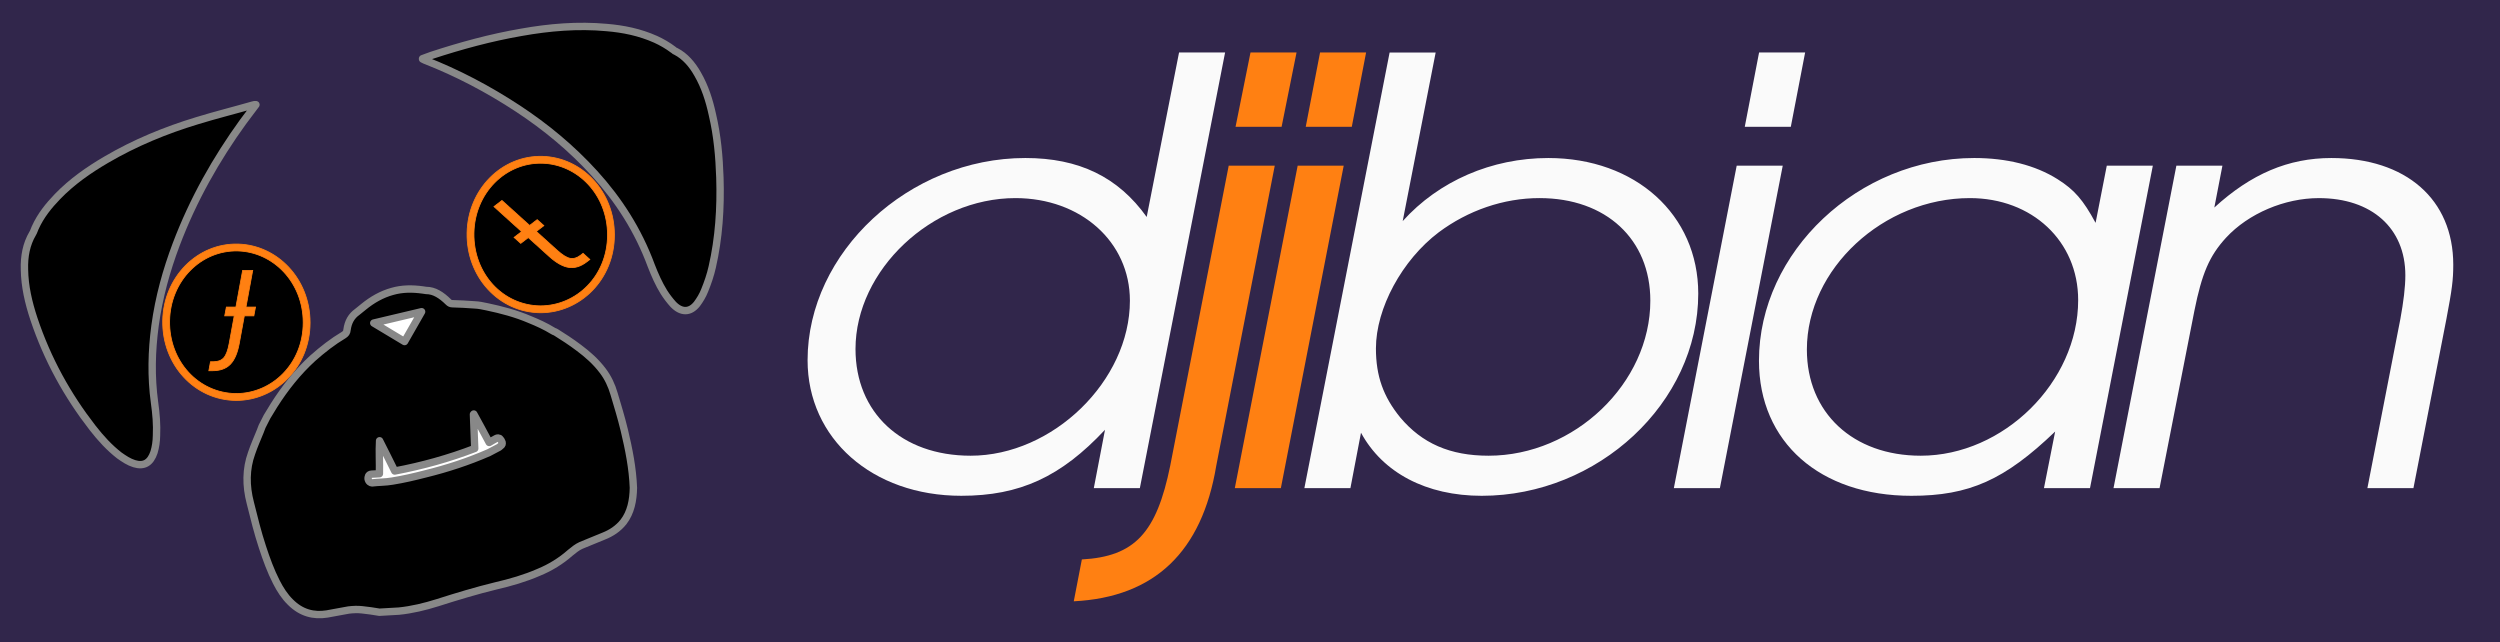
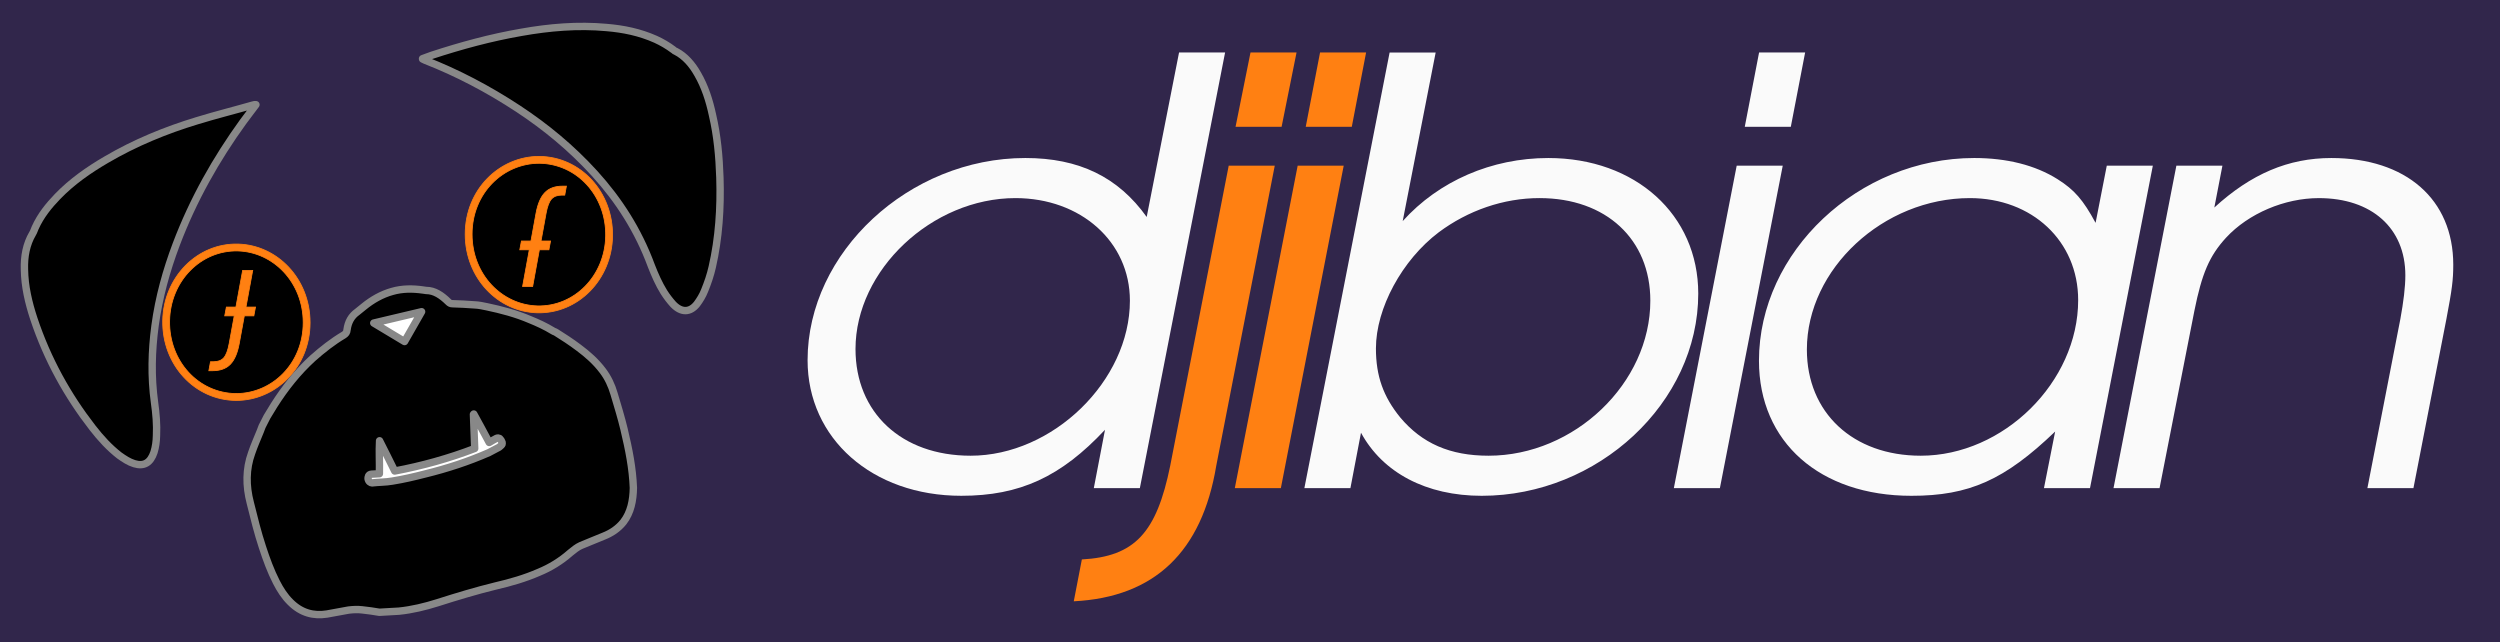
<svg xmlns="http://www.w3.org/2000/svg" width="234" height="60" viewBox="0 0 61.913 15.875" version="1.1" id="svg2378" xml:space="preserve">
  <defs id="defs2375">
    <linearGradient id="linearGradient3578">
      <stop style="stop-color:#da2a2a;stop-opacity:1;" offset="0" id="stop3576" />
    </linearGradient>
    <linearGradient id="linearGradient3550">
      <stop style="stop-color:#1a1a37;stop-opacity:0;" offset="0" id="stop3548" />
    </linearGradient>
  </defs>
  <g id="layer1">
    <g id="g24160-9" transform="matrix(-0.465892,0,0.04571482,-0.5582652,39.99088,30.06317)" style="fill:#ffffff;stroke:none;stroke-opacity:0.985">
      <path style="font-style:italic;font-size:23.707px;line-height:1;font-family:'TeX Gyre Adventor';-inkscape-font-specification:'TeX Gyre Adventor, Italic';letter-spacing:-1.197px;word-spacing:0px;stroke-width:0.137" d="m 95.376,80.499 h 2.338 l -1.563,8.057 h 2.211 l -0.382,1.922 h -2.211 l -1.181,6.1 q -0.614,3.125 -2.072,4.538 -1.459,1.412 -4.086,1.412 H 87.539 l 0.382,-1.968 h 0.729 q 1.551,0 2.361,-0.868 0.799,-0.868 1.239,-3.114 l 1.181,-6.1 h -2.211 l 0.382,-1.922 h 2.211 z" id="text18-3-1" class="st2" transform="scale(1.023625,0.9769199)" aria-label="Ɉ" />
    </g>
    <g id="g6210" transform="matrix(0.2645833,0,0,0.2645833,9.513528,-35.58384)">
      <rect style="fill:#31264b;stroke-width:0.54" id="rect19561" width="285.152" height="83.775" x="-60.276" y="121.885" />
      <g id="text18" style="font-style:italic;font-size:56.688px;line-height:1;font-family:'TeX Gyre Adventor';-inkscape-font-specification:'TeX Gyre Adventor, Italic';letter-spacing:-5.087px;word-spacing:0px;stroke-width:0.327" class="st2" transform="scale(1.027391,0.9733395)" aria-label="djibian">
        <path style="letter-spacing:-5;fill:#fafafa" d="M 76.615,143.222 H 72.42 L 69.472,159.038 c -2.608,-3.855 -6.179,-5.669 -11.054,-5.669 -10.601,0 -19.841,9.07 -19.841,19.444 0,7.54 5.896,13.038 14.002,13.038 5.329,0 9.07,-1.814 13.095,-6.349 l -1.02,5.612 h 4.195 z m -19.104,14.002 c 5.952,0 10.431,4.195 10.431,9.864 0,7.71 -7.029,14.909 -14.512,14.909 -6.292,0 -10.487,-4.138 -10.487,-10.261 0,-7.596 6.973,-14.512 14.569,-14.512 z" id="path1" />
        <path style="letter-spacing:-5;fill:#ff8012" d="m 81.139,154.106 h -4.195 l -5.329,28.854 c -1.247,6.462 -3.231,8.73 -8.05,9.013 l -0.737,4.025 c 7.369,-0.397 11.678,-4.762 12.982,-13.038 z m -3.571,-3.741 h 4.195 l 1.361,-7.143 h -4.195 z m -0.068,34.75 h 4.195 l 5.726,-31.009 h -4.195 z m 6.462,-34.75 h 4.195 l 1.304,-7.143 h -4.195 z" id="path2" />
        <path style="letter-spacing:-5;fill:#fafafa" d="m 83.837,185.115 h 4.195 l 0.964,-5.329 c 1.984,3.855 5.952,6.066 10.998,6.066 10.601,0 19.728,-8.957 19.728,-19.444 0,-7.596 -5.726,-13.038 -13.662,-13.038 -5.159,0 -9.977,2.211 -13.265,6.066 l 3.004,-16.213 H 91.603 Z M 105.265,157.224 c 6.066,0 10.091,3.968 10.091,9.864 0,7.936 -6.916,14.909 -14.739,14.909 -3.515,0 -6.066,-1.19 -8.05,-3.685 -1.531,-1.984 -2.211,-3.968 -2.211,-6.633 0,-3.855 2.381,-8.503 5.726,-11.168 2.664,-2.097 5.896,-3.288 9.184,-3.288 z m 12.233,27.891 h 4.195 l 5.726,-31.009 h -4.195 z m 6.462,-34.75 h 4.195 l 1.304,-7.143 h -4.195 z m 37.176,3.741 h -4.195 l -1.02,5.499 c -1.134,-2.211 -1.927,-3.175 -3.458,-4.195 -2.041,-1.361 -4.648,-2.041 -7.596,-2.041 -10.544,0 -19.614,9.013 -19.614,19.501 0,7.823 5.555,12.982 13.889,12.982 5.272,0 8.503,-1.531 13.095,-6.179 l -1.02,5.442 h 4.195 z m -16.666,3.118 c 5.669,0 9.864,4.138 9.864,9.807 0,7.88 -6.803,14.966 -14.342,14.966 -6.179,0 -10.374,-4.138 -10.374,-10.204 0,-7.766 6.973,-14.569 14.852,-14.569 z m 13.084,27.891 h 4.195 l 3.175,-17.063 c 0.68,-3.571 1.361,-5.272 2.891,-7.029 2.041,-2.324 5.329,-3.798 8.447,-3.798 4.819,0 7.88,2.891 7.88,7.426 0,1.134 -0.17,2.551 -0.454,4.195 l -3.004,16.27 h 4.195 l 3.004,-16.27 c 0.51,-2.834 0.624,-3.741 0.624,-5.215 0,-6.292 -4.308,-10.261 -11.111,-10.261 -3.912,0 -7.313,1.531 -10.657,4.762 l 0.737,-4.025 h -4.195 z" id="path3" />
      </g>
-       <g id="g6256" transform="matrix(0.3839633,0,0,0.3839633,-48.3236,130.9968)">
-         <g id="g16313" style="stroke:#ff8012;stroke-width:0.2;stroke-dasharray:none;stroke-opacity:1">
-           <g id="g21229" transform="matrix(1.17098,0,0,1.17098,-22.43117,-17.41459)" style="stroke:#ff8012;stroke-width:0.171;stroke-dasharray:none;stroke-opacity:1">
-             <path style="color:#000000;fill:#000000;stroke:#ff8012;stroke-width:0.171;stroke-dasharray:none;stroke-opacity:1" d="m 95.804,105.291 c -8.243,-0.076 -14.694,-7.094 -14.55,-15.867 0.143,-8.696 6.881,-15.486 14.98,-15.257 7.741,0.229 14.264,6.866 14.264,15.638 10e-6,8.925 -6.809,15.486 -14.694,15.486 z" id="path21199" />
-             <path style="color:#000000;fill:#ff8012;stroke:#ff8012;stroke-width:0.171;stroke-dasharray:none;stroke-opacity:1" d="m 96.254,73.451 c -8.51,-0.24 -15.567,6.901 -15.717,15.961 -0.149,9.13 6.614,16.516 15.26,16.596 h 0.004 0.004 c 8.282,0 15.408,-6.914 15.408,-16.203 0,-9.128 -6.819,-16.113 -14.957,-16.354 z m -0.041,1.432 c 7.344,0.217 13.568,6.504 13.568,14.922 1e-5,8.559 -6.486,14.768 -13.971,14.771 C 87.971,104.504 81.831,97.851 81.969,89.436 82.106,81.103 88.524,74.666 96.213,74.883 Z" id="path21201" />
-           </g>
-           <path style="font-style:italic;font-size:25.606px;line-height:1;font-family:'TeX Gyre Adventor';-inkscape-font-specification:'TeX Gyre Adventor, Italic';letter-spacing:-1.293px;word-spacing:0px;fill:#ff8012" d="m 93.876,73.001 h 2.526 l -1.688,8.702 h 2.388 l -0.413,2.075 h -2.388 l -1.275,6.589 q -0.663,3.376 -2.238,4.901 -1.575,1.525 -4.413,1.525 h -0.963 l 0.413,-2.125 h 0.788 q 1.675,0 2.551,-0.938 0.863,-0.938 1.338,-3.363 l 1.275,-6.589 h -2.388 l 0.413,-2.075 h 2.388 z" id="text18-3" class="st2" transform="scale(0.9731551,1.027585)" aria-label="Ɉ" />
+       <g id="g16313" style="stroke:#ff8012;stroke-width:0.2;stroke-dasharray:none;stroke-opacity:1" transform="matrix(0.3839633,0,0,0.3839633,-48.3236,130.9968)">
+         <g id="g21229" transform="matrix(1.17098,0,0,1.17098,-22.43117,-17.41459)" style="stroke:#ff8012;stroke-width:0.171;stroke-dasharray:none;stroke-opacity:1">
+           <path style="color:#000000;fill:#000000;stroke:#ff8012;stroke-width:0.171;stroke-dasharray:none;stroke-opacity:1" d="m 95.804,105.291 c -8.243,-0.076 -14.694,-7.094 -14.55,-15.867 0.143,-8.696 6.881,-15.486 14.98,-15.257 7.741,0.229 14.264,6.866 14.264,15.638 10e-6,8.925 -6.809,15.486 -14.694,15.486 z" id="path21199" />
+           <path style="color:#000000;fill:#ff8012;stroke:#ff8012;stroke-width:0.171;stroke-dasharray:none;stroke-opacity:1" d="m 96.254,73.451 c -8.51,-0.24 -15.567,6.901 -15.717,15.961 -0.149,9.13 6.614,16.516 15.26,16.596 h 0.004 0.004 c 8.282,0 15.408,-6.914 15.408,-16.203 0,-9.128 -6.819,-16.113 -14.957,-16.354 z m -0.041,1.432 c 7.344,0.217 13.568,6.504 13.568,14.922 1e-5,8.559 -6.486,14.768 -13.971,14.771 C 87.971,104.504 81.831,97.851 81.969,89.436 82.106,81.103 88.524,74.666 96.213,74.883 Z" id="path21201" />
        </g>
-         <ellipse transform="matrix(0.9761514,-0.2170907,0.2641001,0.9644953,0,0)" class="st0" cx="101.039" cy="117.902" rx="9.09" ry="7.547" id="ellipse4-3" style="fill:#ffffff;stroke-width:0.87" />
-         <ellipse transform="matrix(0.9761514,-0.2170907,0.2641001,0.9644953,0,0)" class="st0" cx="101.568" cy="149.414" rx="29.878" ry="11.95" id="ellipse10-5" style="fill:#ffffff;stroke-width:0.87" />
-         <path d="m 94.601,34.618 c -1.121,1.545 -2.177,2.827 -3.157,4.2 -6.513,9.011 -12.121,18.855 -16.3,29.907 -2.358,6.266 -4.195,12.82 -5.141,19.763 -0.825,6.153 -0.989,12.422 -0.126,18.734 0.379,2.668 0.614,5.418 0.48,8.064 -0.027,1.413 -0.204,2.732 -0.601,4.041 -0.867,2.616 -2.447,3.522 -4.811,2.806 -1.33,-0.409 -2.452,-1.163 -3.65,-2.008 -2.402,-1.868 -4.524,-4.166 -6.509,-6.723 C 48.679,105.546 43.786,96.769 40.465,86.819 39.167,82.876 38.236,78.948 38.174,74.791 c -0.103,-3.186 0.459,-6.168 1.985,-8.757 0.279,-0.43 0.408,-0.955 0.614,-1.389 1.365,-3.037 3.336,-5.43 5.46,-7.64 3.54,-3.654 7.619,-6.49 11.855,-8.966 7.037,-4.127 14.474,-7.177 22.153,-9.51 4.564,-1.402 9.136,-2.537 13.703,-3.851 0.217,-0.08 0.29,-0.076 0.656,-0.061 z" id="path20-3" style="fill:#000000;fill-opacity:1;stroke:#888888;stroke-width:1.8;stroke-linecap:round;stroke-linejoin:round;stroke-miterlimit:4;stroke-dasharray:none;stroke-opacity:1;paint-order:normal" />
-         <path d="m 135.21,23.399 c 0.724,-0.235 1.445,-0.559 2.169,-0.794 7.167,-2.354 14.492,-4.348 21.913,-5.631 6.838,-1.219 13.769,-1.815 20.813,-1.168 4.035,0.344 8.011,1.128 11.945,2.883 1.485,0.68 2.976,1.538 4.326,2.566 0.152,0.183 0.375,0.281 0.598,0.378 2.232,1.153 3.98,3.171 5.3,5.524 1.782,3.079 2.84,6.394 3.614,9.962 1.189,5.088 1.645,10.145 1.811,15.279 0.24,7.435 -0.255,14.751 -1.858,21.756 -0.447,2.014 -1.117,3.931 -1.863,5.757 -0.473,1.218 -1.168,2.338 -1.869,3.281 -1.687,2.14 -3.808,2.14 -5.776,0.114 -0.834,-0.919 -1.599,-1.923 -2.292,-3.012 -1.235,-1.996 -2.183,-4.157 -3.06,-6.403 -3.208,-8.707 -7.982,-16.066 -13.823,-22.496 -5.689,-6.247 -11.927,-11.368 -18.655,-15.802 -7.325,-4.812 -14.842,-8.749 -22.696,-11.815 -0.223,-0.098 -0.372,-0.192 -0.595,-0.29 0,0 -0.002,-0.088 -0.002,-0.088 z" id="path22-5" style="fill:#000000;fill-opacity:1;stroke:#888888;stroke-width:1.8;stroke-linecap:round;stroke-linejoin:round;stroke-miterlimit:4;stroke-dasharray:none;stroke-opacity:1;paint-order:normal" />
-         <path d="m 184.375,113.889 c -0.708,-2.942 -1.584,-5.802 -2.463,-8.75 -0.589,-2.054 -1.517,-4.032 -2.774,-5.668 -1.707,-2.271 -3.736,-4.022 -5.843,-5.6 -0.967,-0.742 -1.93,-1.395 -2.893,-2.048 -0.875,-0.561 -1.749,-1.123 -2.624,-1.685 -0.263,-0.186 -0.519,-0.195 -0.782,-0.381 -1.834,-1.126 -3.744,-1.99 -5.651,-2.765 -3.383,-1.446 -6.916,-2.368 -10.443,-3.112 -1.032,-0.214 -1.979,-0.424 -3.004,-0.461 -1.798,-0.152 -3.592,-0.216 -5.387,-0.28 -0.427,-0.015 -0.687,-0.113 -1.042,-0.479 -1.595,-1.559 -3.347,-2.771 -5.395,-2.756 -0.256,-0.009 -0.516,-0.107 -0.772,-0.116 -2.574,-0.357 -5.048,-0.357 -7.496,0.352 -2.534,0.705 -4.873,2.036 -6.942,3.73 -0.496,0.424 -1.077,0.846 -1.573,1.27 -1.413,1.01 -2.214,2.396 -2.482,4.331 -0.059,0.705 -0.305,0.961 -0.804,1.297 -2.671,1.584 -5.158,3.529 -7.552,5.653 -3.63,3.318 -6.727,7.185 -9.465,11.508 -0.561,0.952 -1.126,1.816 -1.688,2.768 -0.397,0.781 -0.794,1.563 -1.192,2.344 -0.158,0.348 -0.312,0.784 -0.466,1.221 -0.702,1.743 -1.49,3.483 -2.104,5.317 -1.391,3.84 -1.409,7.905 -0.312,12.099 0.906,3.656 1.812,7.313 2.967,10.801 0.965,2.951 2.011,5.817 3.393,8.518 0.921,1.801 2.01,3.519 3.427,4.895 2.66,2.658 5.674,3.384 8.898,2.88 1.781,-0.29 3.473,-0.672 5.255,-0.962 1.104,-0.137 2.212,-0.186 3.326,-0.058 1.456,0.14 2.83,0.366 4.204,0.592 1.617,-0.119 3.152,-0.153 4.769,-0.272 3.23,-0.327 6.359,-1.099 9.395,-2.052 4.722,-1.511 9.447,-2.934 14.182,-4.091 3.638,-0.843 7.183,-1.866 10.541,-3.337 2.773,-1.139 5.359,-2.726 7.671,-4.765 0.828,-0.678 1.656,-1.355 2.579,-1.764 1.85,-0.73 3.696,-1.548 5.546,-2.277 1.85,-0.73 3.516,-1.819 4.819,-3.453 1.79,-2.323 2.363,-5.219 2.418,-8.311 -0.18,-4.78 -1.126,-9.498 -2.239,-14.134 z m -49.385,-28.807 -4.163,7.277 -7.509,-4.51 z m 19.487,32.516 c -0.164,0.171 -0.414,0.339 -0.578,0.51 -0.838,0.412 -1.672,0.913 -2.51,1.325 -5.037,2.207 -10.179,3.88 -15.506,5.193 -2.704,0.699 -5.327,1.313 -8.041,1.747 -1.696,0.293 -3.234,0.238 -4.933,0.443 -0.342,-0.012 -0.865,-0.296 -0.977,-1.007 -0.014,-0.354 0.045,-1.059 0.811,-1.12 0.766,-0.061 1.107,-0.049 1.959,-0.107 0.068,-2.738 -0.118,-5.396 0.038,-8.042 1.201,2.429 2.487,4.862 3.691,7.38 6.694,-1.264 13.197,-3.066 19.505,-5.493 -0.107,-2.832 -0.21,-5.576 -0.314,-8.32 0,0 0.082,-0.086 0.082,-0.086 1.28,2.255 2.477,4.596 3.76,6.94 0.752,-0.415 1.084,-0.669 1.754,-0.998 0.168,-0.082 0.674,-0.241 0.947,0.21 0.089,0.092 0.266,0.275 0.365,0.632 0.174,0.095 0.112,0.711 -0.056,0.794 z" id="path36-9" style="fill:#000000;fill-opacity:1;stroke:#888888;stroke-width:1.8;stroke-linecap:round;stroke-linejoin:round;stroke-miterlimit:4;stroke-dasharray:none;stroke-opacity:1;paint-order:normal" />
-         <g id="g16321" transform="translate(0.6721402,-0.2558169)" style="stroke:#ff8012;stroke-width:0.2;stroke-dasharray:none;stroke-opacity:1">
-           <g id="g21229-6" transform="matrix(1.17098,0,0,1.17098,51.0867,-38.53939)" style="stroke:#ff8012;stroke-width:0.171;stroke-dasharray:none;stroke-opacity:1">
-             <path style="color:#000000;fill:#000000;stroke:#ff8012;stroke-width:0.171;stroke-dasharray:none;stroke-opacity:1" d="m 95.804,105.291 c -8.243,-0.076 -14.694,-7.094 -14.55,-15.867 0.143,-8.696 6.881,-15.486 14.98,-15.257 7.741,0.229 14.264,6.866 14.264,15.638 10e-6,8.925 -6.809,15.486 -14.694,15.486 z" id="path21199-2" />
-             <path style="color:#000000;fill:#ff8012;stroke:#ff8012;stroke-width:0.171;stroke-dasharray:none;stroke-opacity:1" d="m 96.254,73.451 c -8.51,-0.24 -15.567,6.901 -15.717,15.961 -0.149,9.13 6.614,16.516 15.26,16.596 h 0.004 0.004 c 8.282,0 15.408,-6.914 15.408,-16.203 0,-9.128 -6.819,-16.113 -14.957,-16.354 z m -0.041,1.432 c 7.344,0.217 13.568,6.504 13.568,14.922 1e-5,8.559 -6.486,14.768 -13.971,14.771 C 87.971,104.504 81.831,97.851 81.969,89.436 82.106,81.103 88.524,74.666 96.213,74.883 Z" id="path21201-9" />
-           </g>
-           <path style="font-style:italic;font-size:25.606px;line-height:1;font-family:'TeX Gyre Adventor';-inkscape-font-specification:'TeX Gyre Adventor, Italic';letter-spacing:-1.293px;word-spacing:0px;fill:#ff8012" d="m -89.007,136.15 h 2.526 l -1.688,8.702 h 2.388 l -0.413,2.075 h -2.388 l -1.275,6.589 q -0.663,3.376 -2.238,4.901 -1.575,1.525 -4.413,1.525 h -0.963 l 0.413,-2.125 h 0.788 q 1.675,0 2.551,-0.938 0.863,-0.938 1.338,-3.363 l 1.275,-6.589 h -2.388 l 0.413,-2.075 h 2.388 z" id="text18-3-3" class="st2" transform="matrix(-0.7719019,0.59262,0.6257662,0.8150757,0,0)" aria-label="Ɉ" />
+         <path style="font-style:italic;font-size:25.606px;line-height:1;font-family:'TeX Gyre Adventor';-inkscape-font-specification:'TeX Gyre Adventor, Italic';letter-spacing:-1.293px;word-spacing:0px;fill:#ff8012" d="m 93.876,73.001 h 2.526 l -1.688,8.702 h 2.388 l -0.413,2.075 h -2.388 l -1.275,6.589 q -0.663,3.376 -2.238,4.901 -1.575,1.525 -4.413,1.525 h -0.963 l 0.413,-2.125 h 0.788 q 1.675,0 2.551,-0.938 0.863,-0.938 1.338,-3.363 l 1.275,-6.589 h -2.388 l 0.413,-2.075 h 2.388 z" id="text18-3" class="st2" transform="scale(0.9731551,1.027585)" aria-label="Ɉ" />
+       </g>
+       <ellipse transform="matrix(0.9761514,-0.2170907,0.2641001,0.9644953,0,0)" class="st0" cx="-42.504" cy="162.79" rx="3.49" ry="2.898" id="ellipse4-3" style="fill:#ffffff;stroke-width:0.334" />
+       <ellipse transform="matrix(0.9761514,-0.2170907,0.2641001,0.9644953,0,0)" class="st0" cx="-42.301" cy="174.89" rx="11.472" ry="4.588" id="ellipse10-5" style="fill:#ffffff;stroke-width:0.334" />
+       <path d="m -12,144.289 c -0.43,0.593 -0.836,1.085 -1.212,1.613 -2.501,3.46 -4.654,7.239 -6.259,11.483 -0.905,2.406 -1.611,4.922 -1.974,7.588 -0.317,2.363 -0.38,4.77 -0.049,7.193 0.145,1.024 0.236,2.08 0.184,3.096 -0.011,0.543 -0.078,1.049 -0.231,1.552 -0.333,1.004 -0.94,1.353 -1.847,1.077 -0.511,-0.157 -0.941,-0.446 -1.401,-0.771 -0.922,-0.717 -1.737,-1.599 -2.499,-2.581 -2.345,-3.016 -4.223,-6.386 -5.499,-10.207 -0.498,-1.514 -0.856,-3.022 -0.88,-4.618 -0.04,-1.223 0.176,-2.368 0.762,-3.362 0.107,-0.165 0.157,-0.367 0.236,-0.533 0.524,-1.166 1.281,-2.085 2.096,-2.934 1.359,-1.403 2.925,-2.492 4.552,-3.442 2.702,-1.585 5.557,-2.756 8.506,-3.652 1.752,-0.538 3.508,-0.974 5.262,-1.478 0.083,-0.031 0.111,-0.029 0.252,-0.024 z" id="path20-3" style="fill:#000000;fill-opacity:1;stroke:#888888;stroke-width:0.691;stroke-linecap:round;stroke-linejoin:round;stroke-miterlimit:4;stroke-dasharray:none;stroke-opacity:1;paint-order:normal" />
+       <path d="m 3.592,139.981 c 0.278,-0.09 0.555,-0.215 0.833,-0.305 2.752,-0.904 5.564,-1.669 8.414,-2.162 2.625,-0.468 5.287,-0.697 7.992,-0.449 1.549,0.132 3.076,0.433 4.587,1.107 0.57,0.261 1.143,0.591 1.661,0.985 0.058,0.07 0.144,0.108 0.229,0.145 0.857,0.443 1.528,1.217 2.035,2.121 0.684,1.182 1.091,2.455 1.388,3.825 0.456,1.954 0.631,3.895 0.695,5.867 0.092,2.855 -0.098,5.664 -0.713,8.354 -0.172,0.773 -0.429,1.509 -0.715,2.21 -0.182,0.468 -0.449,0.898 -0.718,1.26 -0.648,0.822 -1.462,0.822 -2.218,0.044 -0.32,-0.353 -0.614,-0.738 -0.88,-1.157 -0.474,-0.766 -0.838,-1.596 -1.175,-2.459 -1.232,-3.343 -3.065,-6.169 -5.307,-8.638 -2.184,-2.399 -4.579,-4.365 -7.163,-6.067 -2.813,-1.848 -5.699,-3.359 -8.714,-4.537 -0.085,-0.037 -0.143,-0.074 -0.228,-0.111 0,0 -7.679e-4,-0.034 -7.679e-4,-0.034 z" id="path22-5" style="fill:#000000;fill-opacity:1;stroke:#888888;stroke-width:0.691;stroke-linecap:round;stroke-linejoin:round;stroke-miterlimit:4;stroke-dasharray:none;stroke-opacity:1;paint-order:normal" />
+       <path d="m 22.47,174.726 c -0.272,-1.13 -0.608,-2.228 -0.946,-3.36 -0.226,-0.789 -0.583,-1.548 -1.065,-2.176 -0.655,-0.872 -1.434,-1.544 -2.244,-2.15 -0.371,-0.285 -0.741,-0.535 -1.111,-0.786 -0.336,-0.216 -0.672,-0.431 -1.007,-0.647 -0.101,-0.071 -0.199,-0.075 -0.3,-0.146 -0.704,-0.432 -1.438,-0.764 -2.17,-1.062 -1.299,-0.555 -2.656,-0.909 -4.01,-1.195 -0.396,-0.082 -0.76,-0.163 -1.153,-0.177 -0.69,-0.059 -1.379,-0.083 -2.068,-0.108 -0.164,-0.006 -0.264,-0.043 -0.4,-0.184 -0.612,-0.599 -1.285,-1.064 -2.071,-1.058 -0.098,-0.003 -0.198,-0.041 -0.297,-0.044 -0.988,-0.137 -1.938,-0.137 -2.878,0.135 -0.973,0.271 -1.871,0.782 -2.666,1.432 -0.19,0.163 -0.414,0.325 -0.604,0.488 -0.542,0.388 -0.85,0.92 -0.953,1.663 -0.023,0.271 -0.117,0.369 -0.309,0.498 -1.026,0.608 -1.98,1.355 -2.9,2.171 -1.394,1.274 -2.583,2.759 -3.634,4.419 -0.216,0.366 -0.432,0.697 -0.648,1.063 -0.153,0.3 -0.305,0.6 -0.458,0.9 -0.061,0.134 -0.12,0.301 -0.179,0.469 -0.27,0.669 -0.572,1.337 -0.808,2.042 -0.534,1.474 -0.541,3.035 -0.12,4.646 0.348,1.404 0.696,2.808 1.139,4.147 0.37,1.133 0.772,2.234 1.303,3.271 0.354,0.691 0.772,1.351 1.316,1.88 1.021,1.021 2.179,1.299 3.417,1.106 0.684,-0.111 1.334,-0.258 2.018,-0.369 0.424,-0.053 0.849,-0.072 1.277,-0.022 0.559,0.054 1.087,0.141 1.614,0.227 0.621,-0.046 1.21,-0.059 1.831,-0.104 1.24,-0.126 2.442,-0.422 3.607,-0.788 1.813,-0.58 3.627,-1.127 5.445,-1.571 1.397,-0.324 2.758,-0.716 4.047,-1.281 1.065,-0.437 2.058,-1.047 2.945,-1.83 0.318,-0.26 0.636,-0.52 0.99,-0.677 0.71,-0.28 1.419,-0.594 2.13,-0.874 0.71,-0.28 1.35,-0.699 1.85,-1.326 0.687,-0.892 0.907,-2.004 0.928,-3.191 -0.069,-1.835 -0.432,-3.647 -0.86,-5.427 z M 3.507,163.665 1.909,166.459 -0.974,164.727 Z m 7.482,12.485 c -0.063,0.066 -0.159,0.13 -0.222,0.196 -0.322,0.158 -0.642,0.35 -0.964,0.509 -1.934,0.848 -3.908,1.49 -5.954,1.994 -1.038,0.268 -2.045,0.504 -3.087,0.671 -0.651,0.113 -1.242,0.091 -1.894,0.17 -0.131,-0.005 -0.332,-0.114 -0.375,-0.387 -0.005,-0.136 0.017,-0.407 0.311,-0.43 0.294,-0.024 0.425,-0.019 0.752,-0.041 0.026,-1.051 -0.045,-2.072 0.015,-3.088 0.461,0.933 0.955,1.867 1.417,2.834 2.57,-0.485 5.067,-1.177 7.489,-2.109 -0.041,-1.088 -0.081,-2.141 -0.12,-3.195 0,0 0.032,-0.033 0.032,-0.033 0.491,0.866 0.951,1.765 1.444,2.665 0.289,-0.159 0.416,-0.257 0.674,-0.383 0.064,-0.032 0.259,-0.093 0.363,0.081 0.034,0.035 0.102,0.105 0.14,0.243 0.067,0.036 0.043,0.273 -0.021,0.305 z" id="path36-9" style="fill:#000000;fill-opacity:1;stroke:#888888;stroke-width:0.691;stroke-linecap:round;stroke-linejoin:round;stroke-miterlimit:4;stroke-dasharray:none;stroke-opacity:1;paint-order:normal" />
+       <g id="g16313-2" style="stroke:#ff8012;stroke-width:0.2;stroke-dasharray:none;stroke-opacity:1" transform="matrix(-0.3839633,1.911795e-4,-1.911795e-4,-0.3839633,48.99281,190.0883)">
+         <g id="g21229-9" transform="matrix(1.17098,0,0,1.17098,-22.43117,-17.41459)" style="stroke:#ff8012;stroke-width:0.171;stroke-dasharray:none;stroke-opacity:1">
+           <path style="color:#000000;fill:#000000;stroke:#ff8012;stroke-width:0.171;stroke-dasharray:none;stroke-opacity:1" d="m 95.804,105.291 c -8.243,-0.076 -14.694,-7.094 -14.55,-15.867 0.143,-8.696 6.881,-15.486 14.98,-15.257 7.741,0.229 14.264,6.866 14.264,15.638 10e-6,8.925 -6.809,15.486 -14.694,15.486 z" id="path21199-1" />
+           <path style="color:#000000;fill:#ff8012;stroke:#ff8012;stroke-width:0.171;stroke-dasharray:none;stroke-opacity:1" d="m 96.254,73.451 c -8.51,-0.24 -15.567,6.901 -15.717,15.961 -0.149,9.13 6.614,16.516 15.26,16.596 h 0.004 0.004 c 8.282,0 15.408,-6.914 15.408,-16.203 0,-9.128 -6.819,-16.113 -14.957,-16.354 z m -0.041,1.432 c 7.344,0.217 13.568,6.504 13.568,14.922 1e-5,8.559 -6.486,14.768 -13.971,14.771 C 87.971,104.504 81.831,97.851 81.969,89.436 82.106,81.103 88.524,74.666 96.213,74.883 Z" id="path21201-2" />
        </g>
+         <path style="font-style:italic;font-size:25.606px;line-height:1;font-family:'TeX Gyre Adventor';-inkscape-font-specification:'TeX Gyre Adventor, Italic';letter-spacing:-1.293px;word-spacing:0px;fill:#ff8012;enable-background:new" d="m 93.876,73.001 h 2.526 l -1.688,8.702 h 2.388 l -0.413,2.075 h -2.388 l -1.275,6.589 q -0.663,3.376 -2.238,4.901 -1.575,1.525 -4.413,1.525 h -0.963 l 0.413,-2.125 h 0.788 q 1.675,0 2.551,-0.938 0.863,-0.938 1.338,-3.363 l 1.275,-6.589 h -2.388 l 0.413,-2.075 h 2.388 z" id="text18-3-7" class="st2" transform="scale(0.9731551,1.027585)" aria-label="Ɉ" />
      </g>
    </g>
  </g>
  <style type="text/css" id="style2">
	.st0{fill:#FAFAFA;}
	.st1{fill:none;}
	.st2{enable-background:new    ;}
	.st3{fill:#FF8012;}
	.st4{font-family:'GalanoClassic-MediumItalic';}
	.st5{font-size:171.889px;}
	.st6{letter-spacing:-5;}
	.st7{fill:#5E6363;}
	.st8{fill:#784343;}
	.st9{fill:#DB4040;}
	.st10{fill:#797474;}
	.st11{fill:none;stroke:#FFC951;stroke-width:4;stroke-miterlimit:10;}
</style>
  <style type="text/css" id="style2-3">
	.st0{fill:#FAFAFA;}
	.st1{fill:none;}
	.st2{enable-background:new    ;}
	.st3{fill:#FF8012;}
	.st4{font-family:'GalanoClassic-MediumItalic';}
	.st5{font-size:171.889px;}
	.st6{letter-spacing:-5;}
	.st7{fill:#5E6363;}
	.st8{fill:#784343;}
	.st9{fill:#DB4040;}
	.st10{fill:#797474;}
	.st11{fill:none;stroke:#FFC951;stroke-width:4;stroke-miterlimit:10;}
</style>
</svg>
